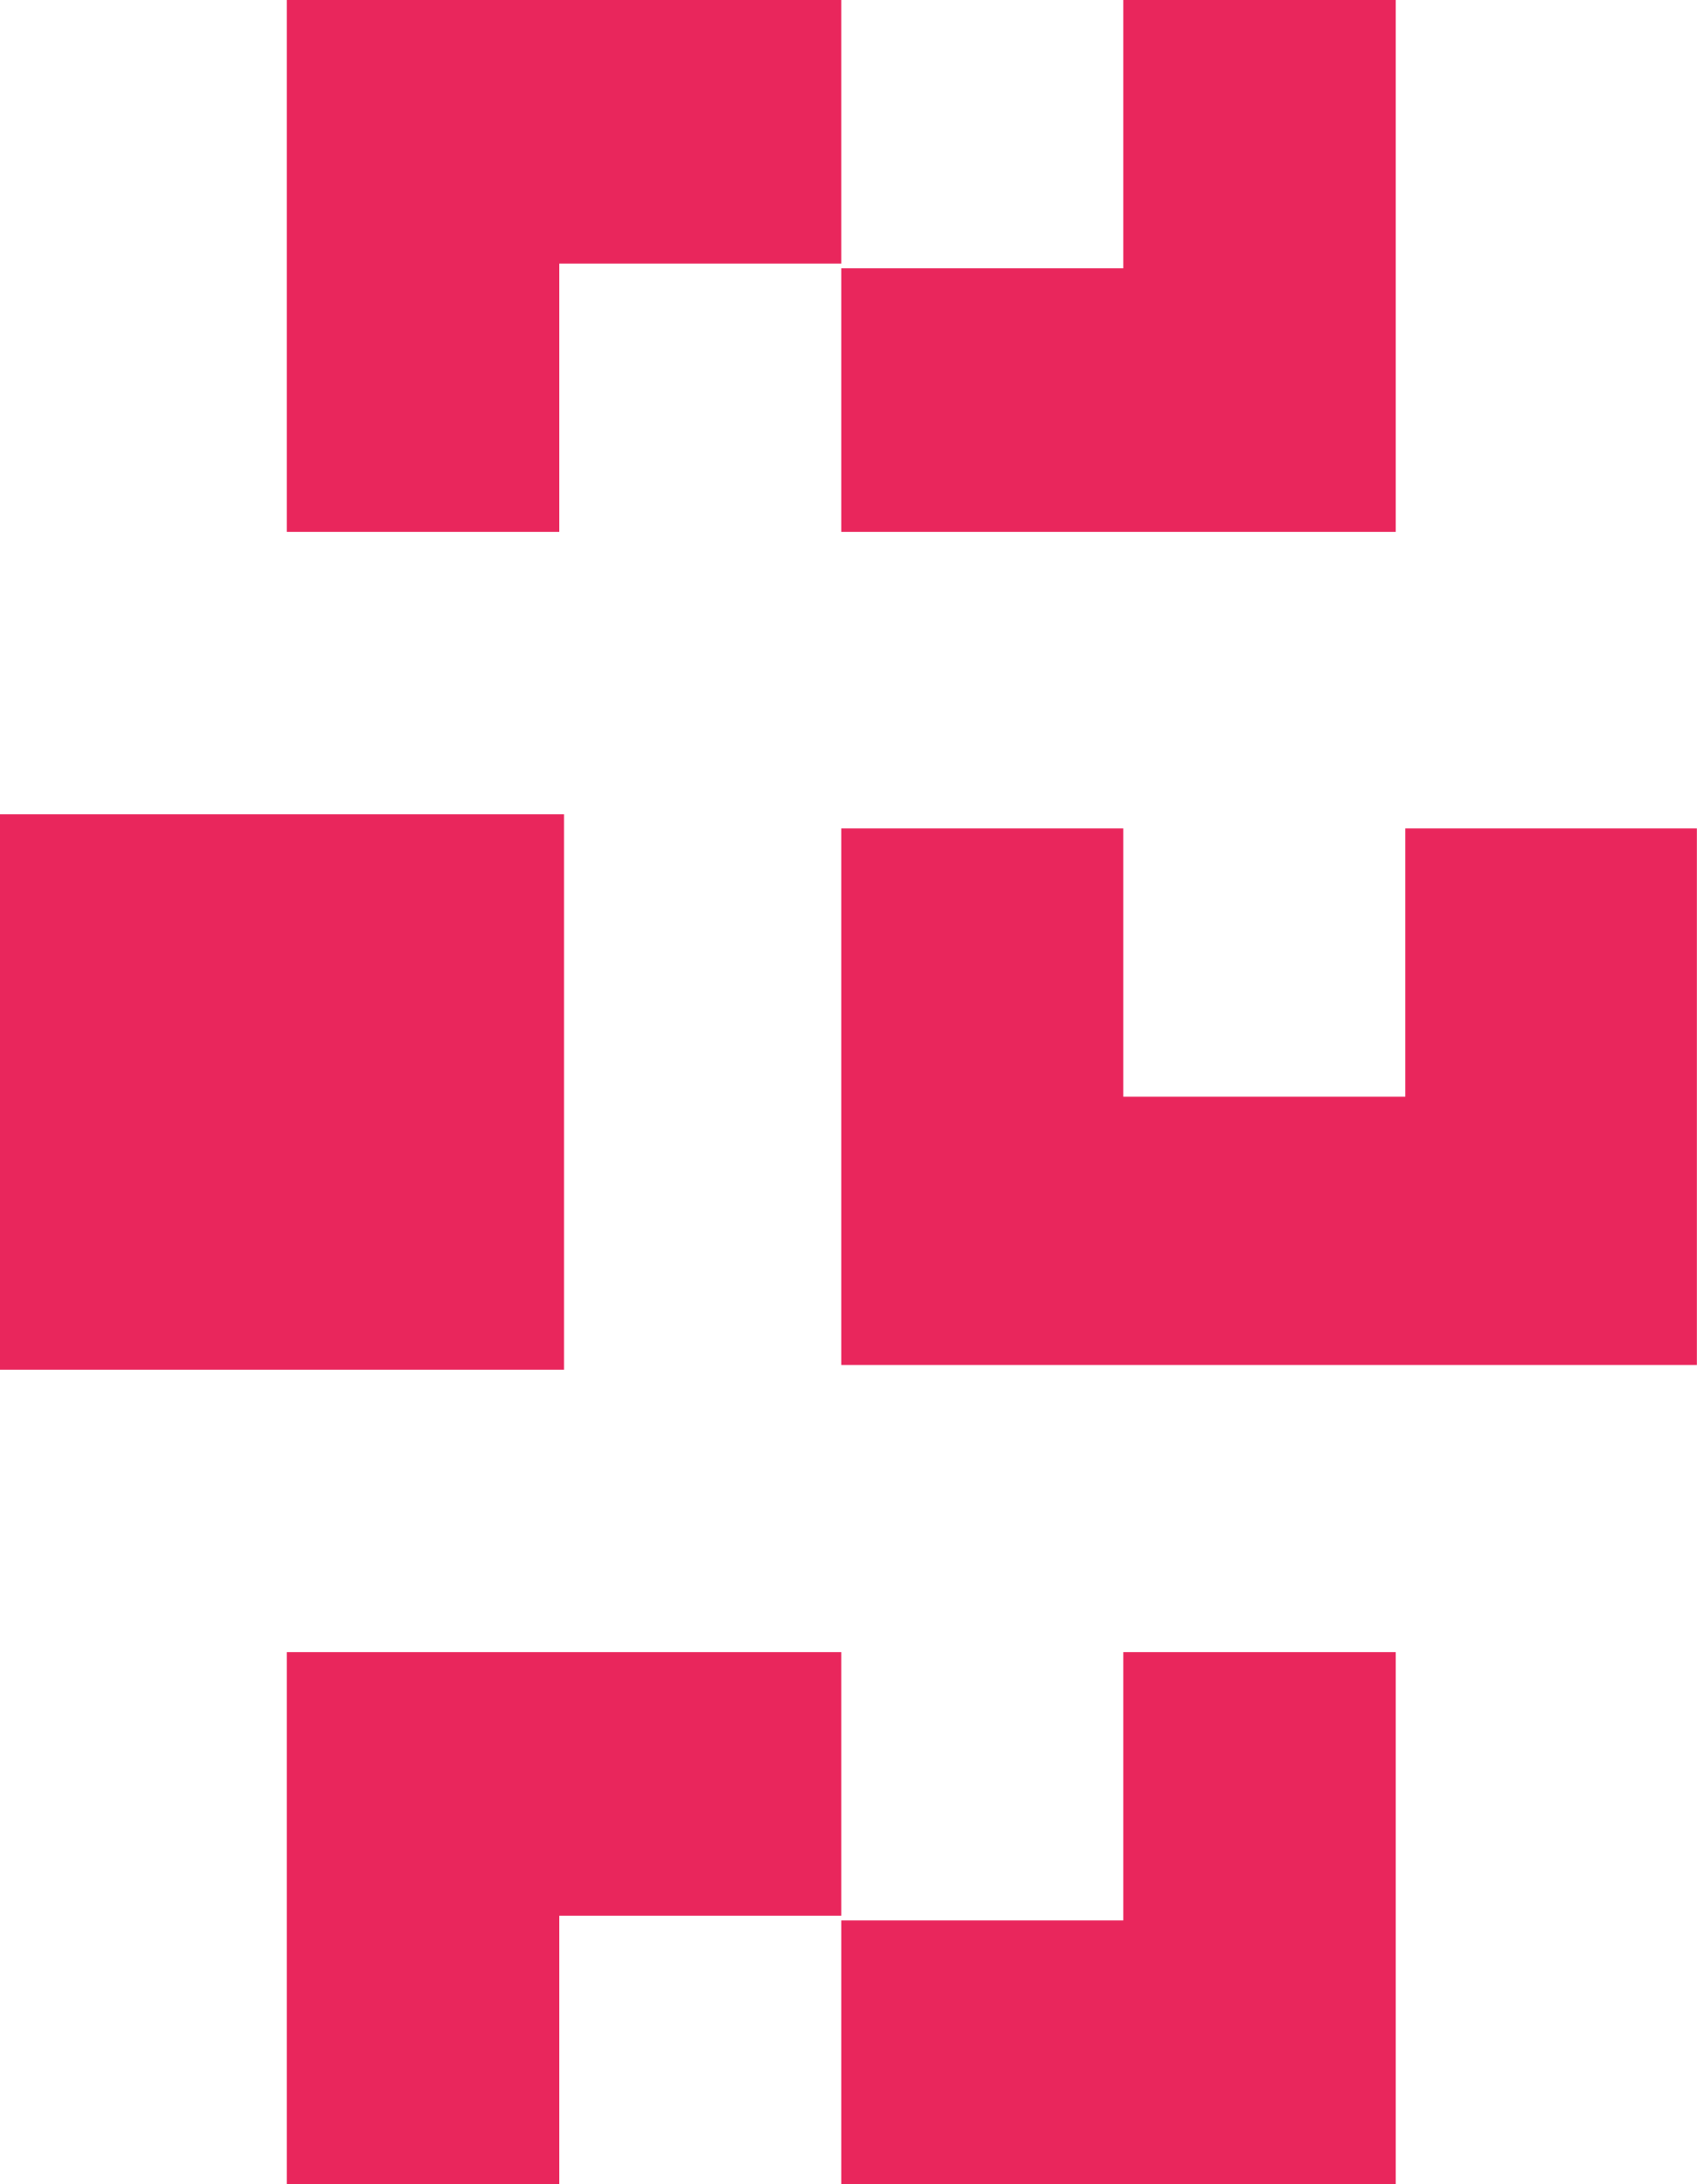
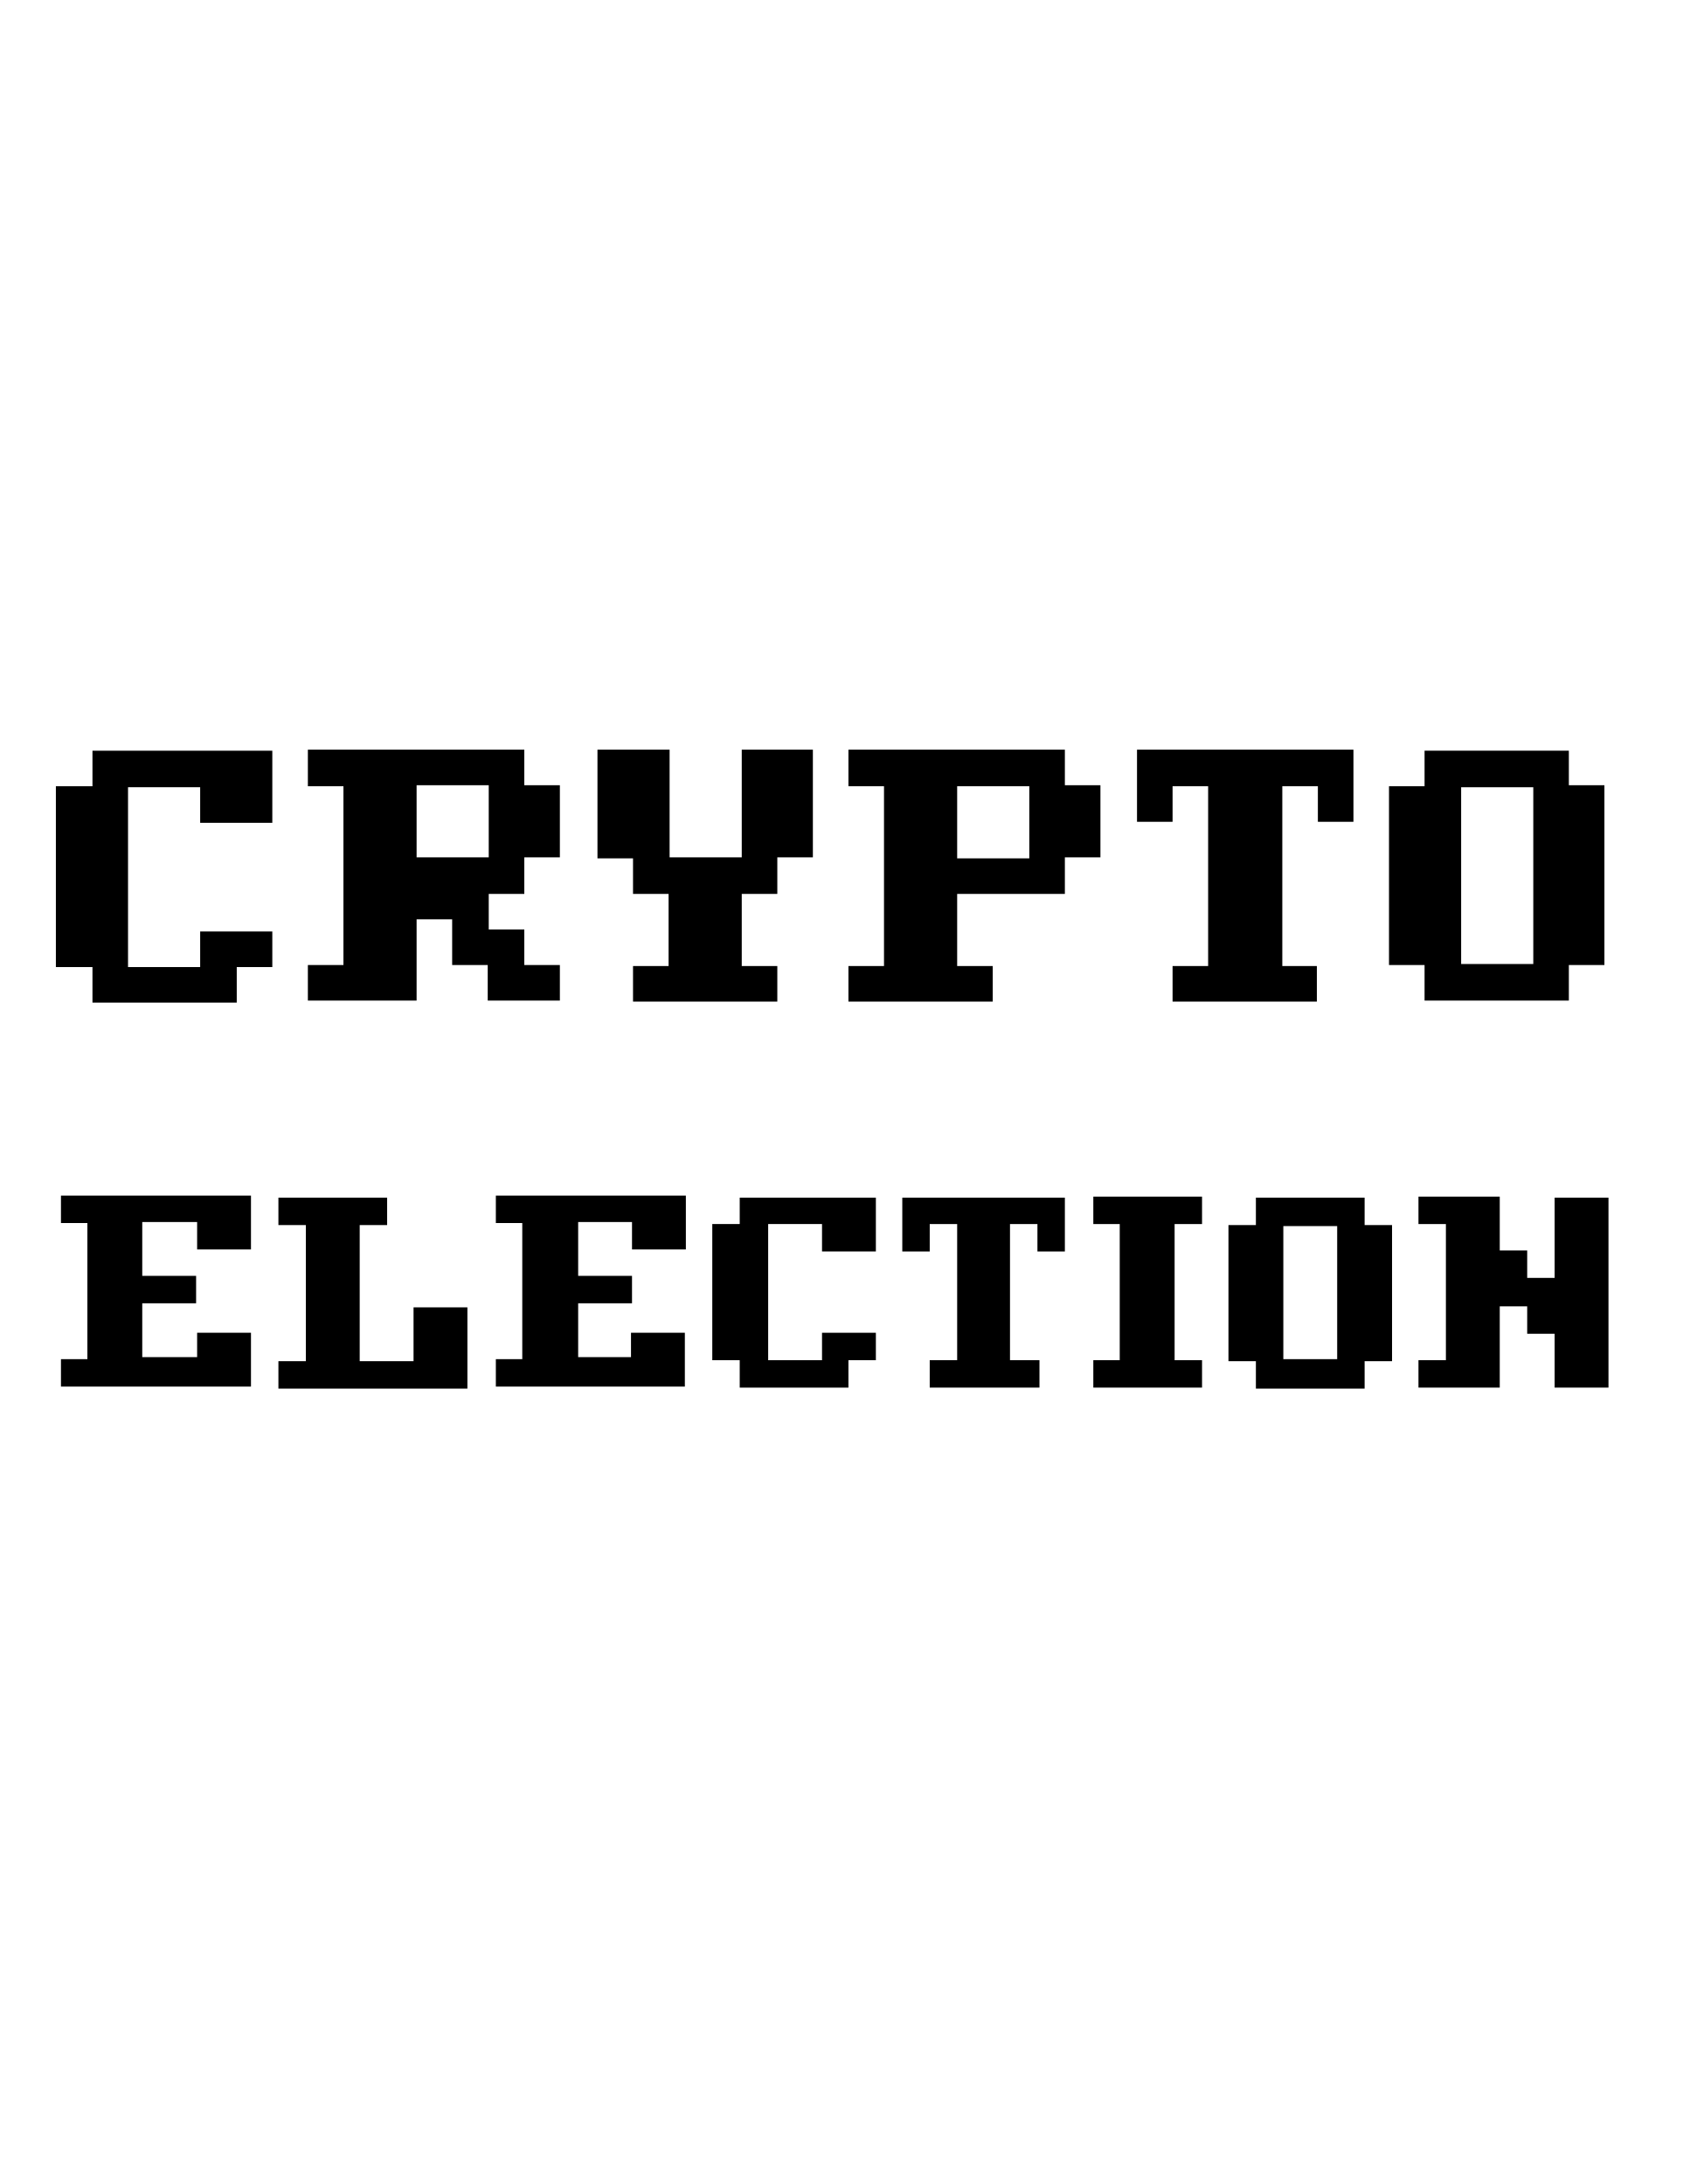
- <svg xmlns="http://www.w3.org/2000/svg" width="167" height="215" viewBox="0 0 167 215" fill="none">
-   <path d="M28.226 52.36V0H82.795V25.948H55.04V52.36H28.226Z" fill="#E9265C" />
-   <path d="M28.226 215V162.64H82.795V188.588H55.04V215H28.226Z" fill="#E9265C" />
-   <path d="M137.363 -0L137.363 52.36L82.794 52.36L82.794 26.412L110.549 26.412L110.549 -0L137.363 -0Z" fill="#E9265C" />
-   <path d="M137.363 162.64L137.363 215L82.794 215L82.794 189.052L110.549 189.052L110.549 162.64L137.363 162.64Z" fill="#E9265C" />
-   <path d="M110.549 81.552H82.794V134.375H167V81.552H138.304V107.963H110.549V81.552Z" fill="#E9265C" />
-   <rect y="80.162" width="55.51" height="54.677" fill="#E9265C" />
+ <svg xmlns="http://www.w3.org/2000/svg" version="1.1" id="Layer_1" x="0px" y="0px" viewBox="0 0 167 215" style="enable-background:new 0 0 167 215;" xml:space="preserve">
+   <g>
+     <path d="M9.1,77.4c0-2.3,0-3.5,0-3.5h17.7v7.1h-7.1v-3.5h-7.1v17.7h7.1v-3.5h7.1v3.5h-3.5v3.5H9.1v-3.5H5.5V77.4H9.1z" />
+     <path d="M30.3,73.8h21.3v3.5h3.5v7.1h-3.5V88h-3.5v3.5h3.5v3.5h3.5v3.5h-7.1v-3.5h-3.5v-4.5H41v8H30.3v-3.5h3.5V77.4h-3.5V73.8z    M48.1,84.4v-7.1H41v7.1H48.1z" />
+     <path d="M72.9,73.8H80v10.6h-3.5V88h-3.5v7.1h3.5v3.5H62.3v-3.5h3.5V88h-3.5v-3.5h-3.5V73.8h7.1v10.6h7.1V73.8z" />
+     <path d="M83.5,73.8h21.3v3.5h3.5v7.1h-3.5V88H94.2v7.1h3.5v3.5H83.5v-3.5h3.5V77.4h-3.5V73.8z M101.3,77.4h-7.1v7.1h7.1V77.4z" />
+     <path d="M126.1,95.1h3.5v3.5h-14.2v-3.5h3.5V77.4h-3.5v3.5h-3.5v-7.1h21.3v7.1h-3.5v-3.5h-3.5V95.1z" />
+     <path d="M154.4,73.8v3.5h3.5v17.7h-3.5v3.5h-14.2v-3.5h-3.5V77.4h3.5v-3.5H154.4z M143.8,77.5v17.4h7.1V77.5H143.8z" />
+   </g>
+   <g>
+     <path d="M19.4,133.9v-2.7h5.3v5.3H6v-2.7h2.6v-13.4H6v-2.7h18.7v5.3h-5.3v-2.7H14v5.3h5.3v2.7H14v5.3H19.4z" />
+     <path d="M38.1,117.9v2.7h-2.7v13.4h5.3v-5.3h5.3v8H27.4v-2.7h2.7v-13.4h-2.7v-2.7H38.1z" />
+     <path d="M62.1,133.9v-2.7h5.3v5.3H48.8v-2.7h2.6v-13.4h-2.6v-2.7h18.7v5.3h-5.3v-2.7h-5.3v5.3h5.3v2.7h-5.3v5.3H62.1z" />
+     <path d="M72.8,120.6c0-1.8,0-2.6,0-2.7h13.4v5.3h-5.3v-2.7h-5.3v13.4h5.3v-2.7h5.3v2.7h-2.7v2.7H72.8v-2.7h-2.7v-13.4H72.8z" />
+     <path d="M99.6,133.9h2.7v2.7H91.5v-2.7h2.7v-13.4h-2.7v2.7h-2.7v-5.3h16v5.3h-2.7v-2.7h-2.7V133.9z" />
+     <path d="M107.6,136.6v-2.7h2.6v-13.4h-2.6v-2.7h10.7v2.7h-2.7v13.4h2.7v2.7H107.6z" />
+     <path d="M134.3,117.9v2.7h2.7v13.4h-2.7v2.7h-10.7v-2.7h-2.7v-13.4h2.7v-2.7H134.3z M126.3,120.7v13.1h5.3v-13.1H126.3z" />
+     <path d="M153,117.9h5.3v18.7H153v-5.3h-2.7v-2.7h-2.7v8h-8v-2.7h2.7v-13.4h-2.7v-2.7h8v5.3h2.7v2.7h2.7V117.9z" />
+   </g>
</svg>
